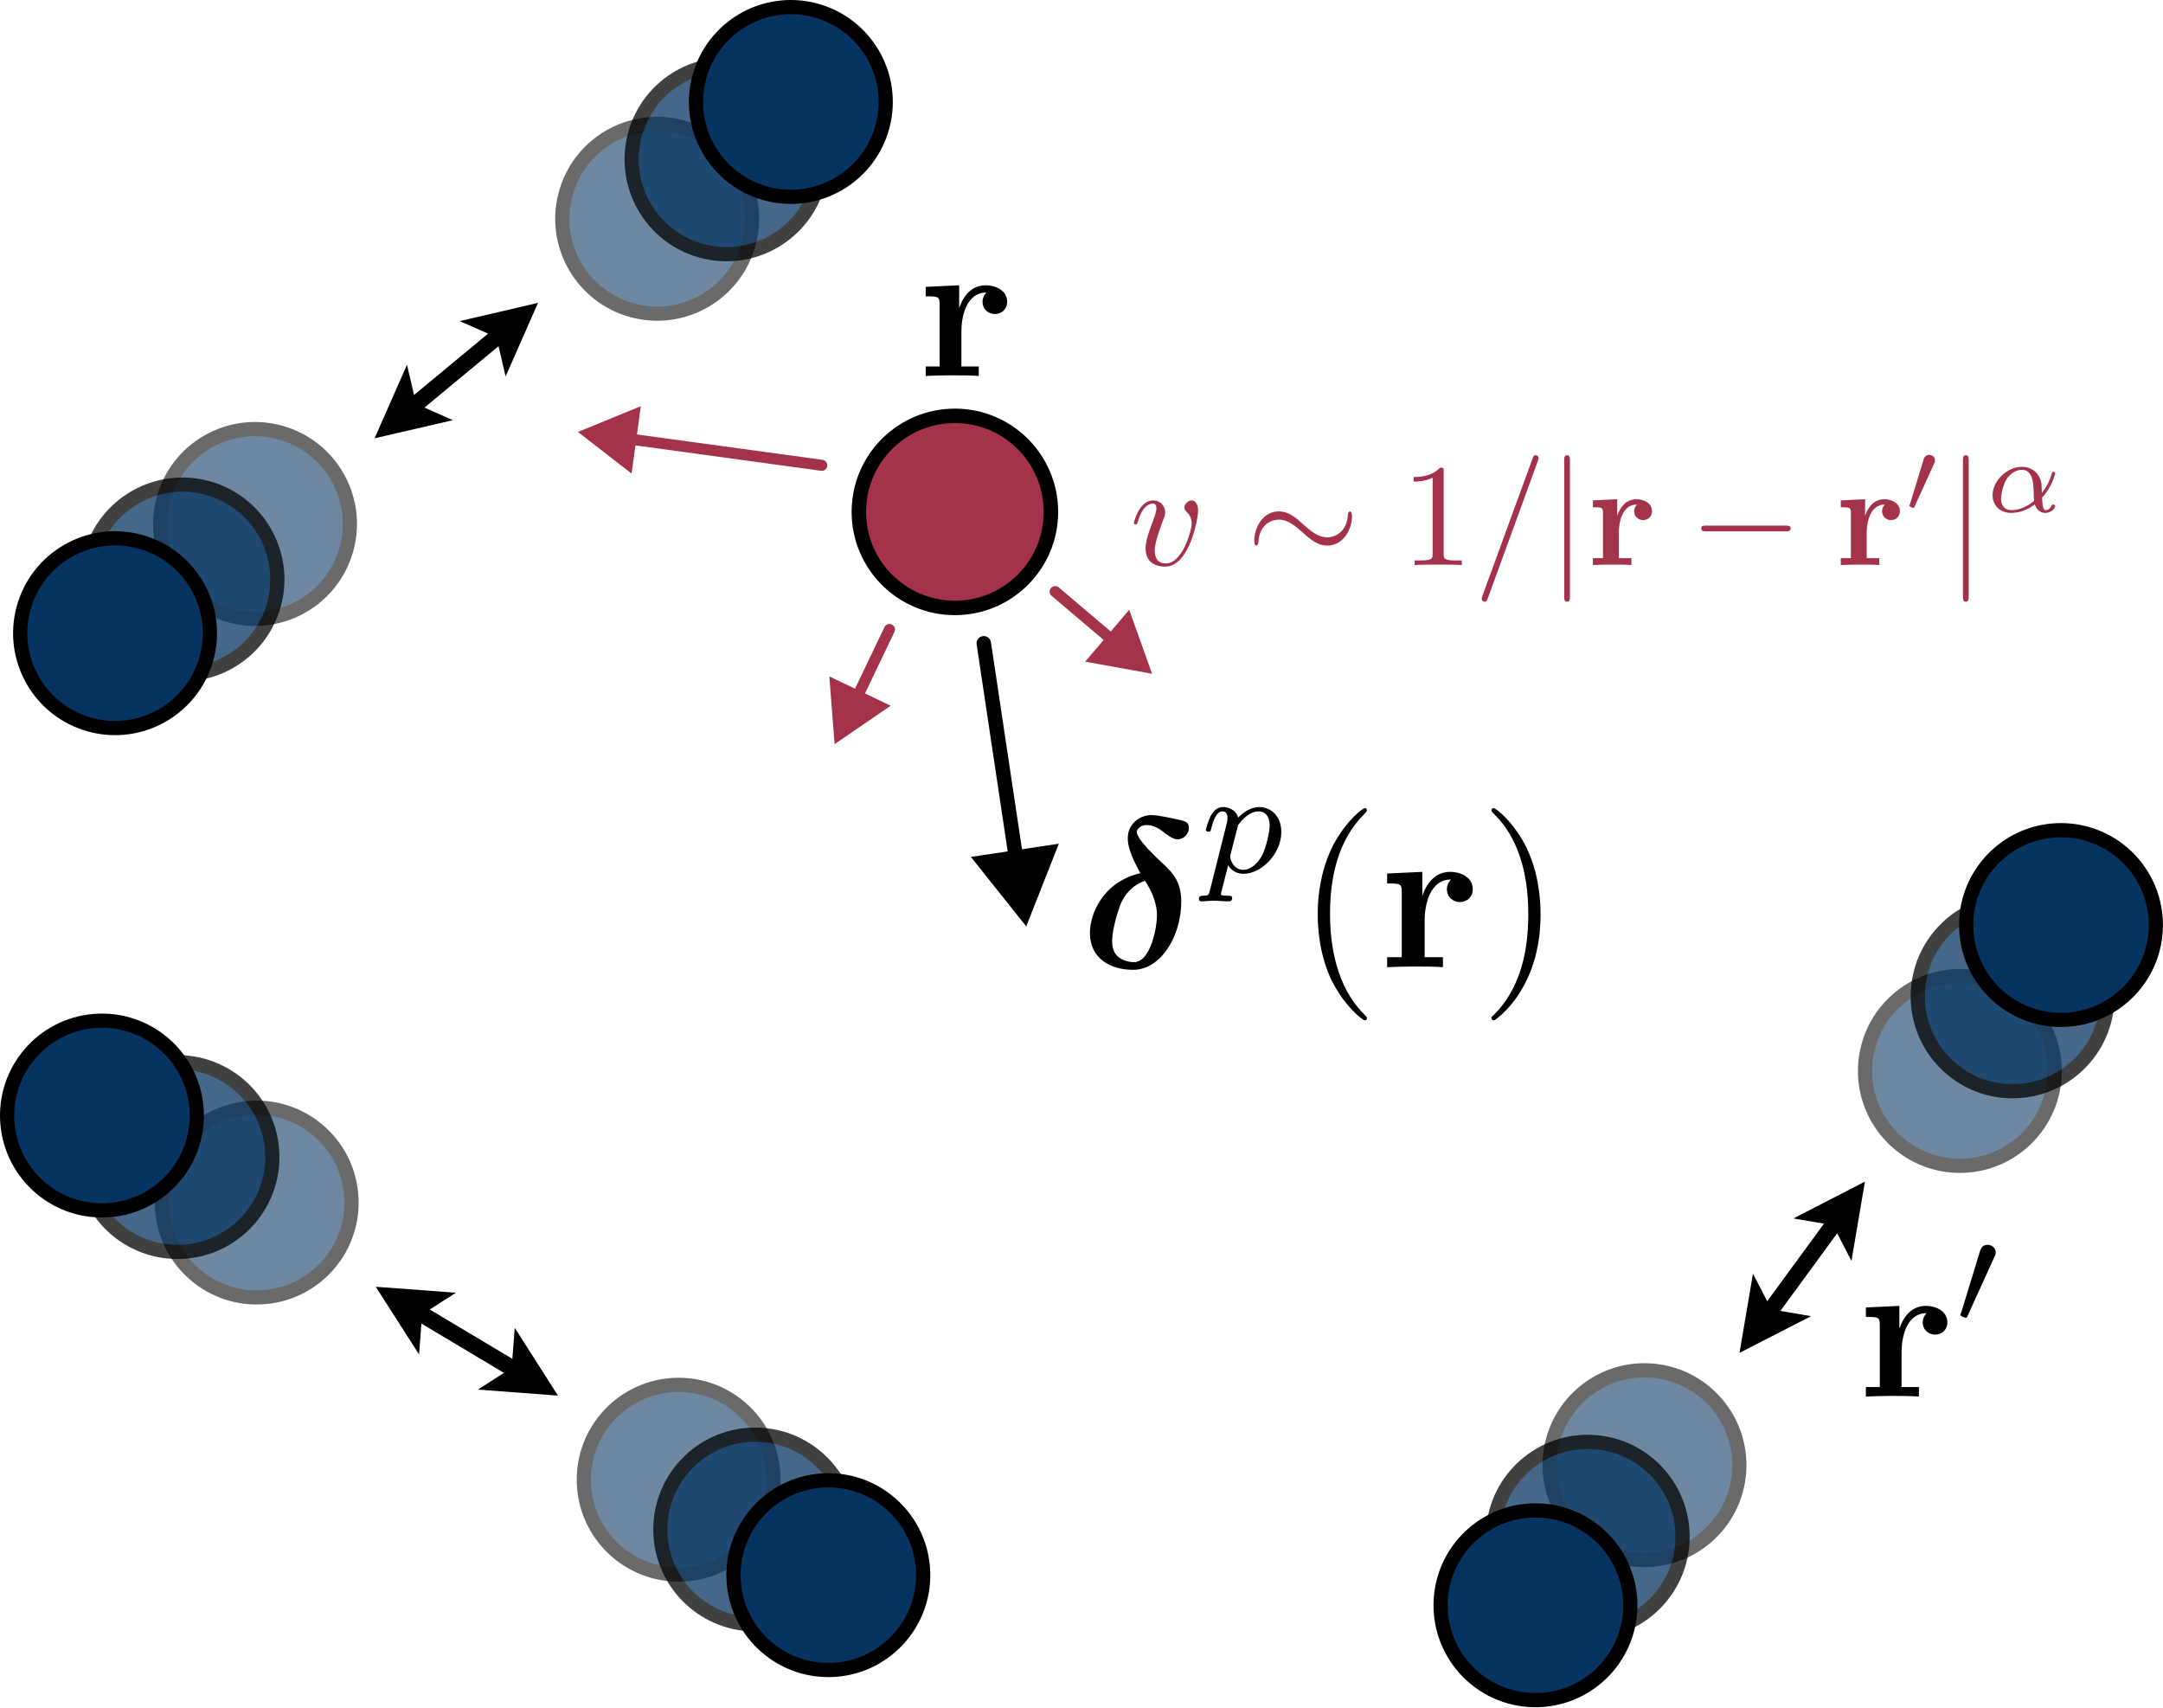
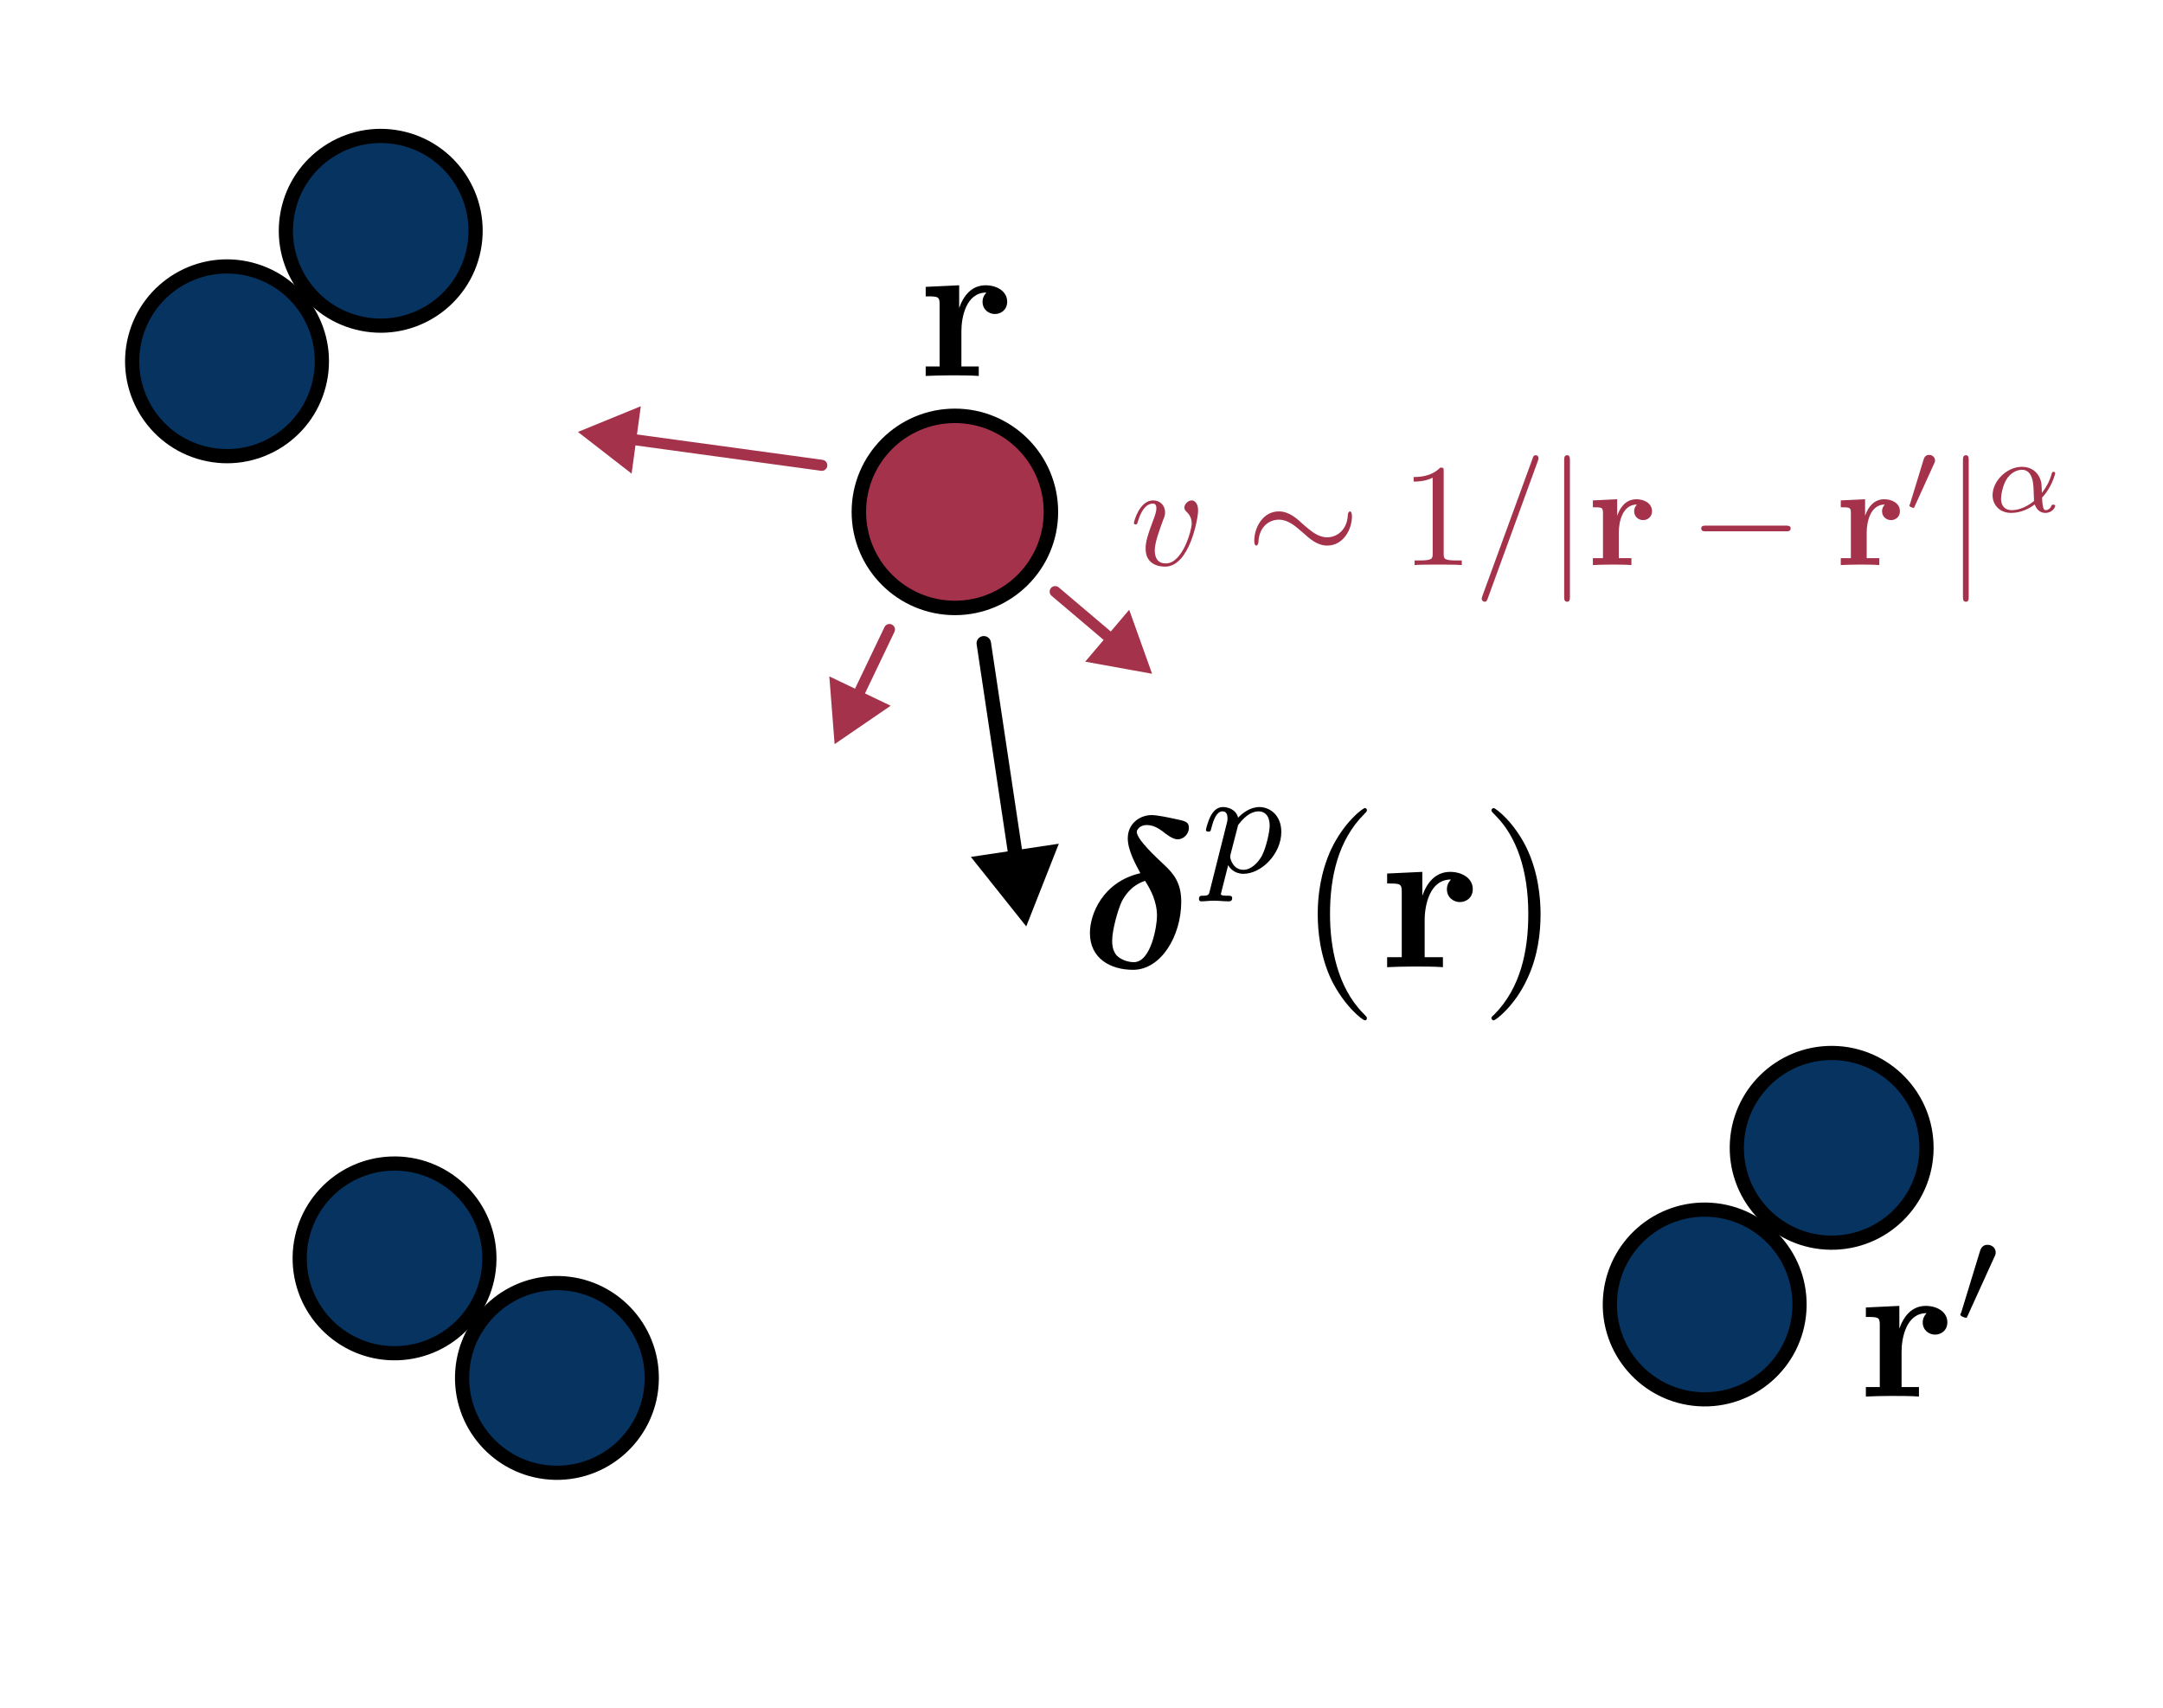
<svg xmlns="http://www.w3.org/2000/svg" width="12.725mm" height="10.043mm" viewBox="0 0 12.725 10.043" version="1.1" id="svg1">
  <defs id="defs1">
    <marker style="overflow:visible" id="Triangle" refX="0" refY="0" orient="auto-start-reverse" markerWidth="1" markerHeight="1" viewBox="0 0 1 1" preserveAspectRatio="xMidYMid">
      <path transform="scale(0.5)" style="fill:context-stroke;fill-rule:evenodd;stroke:context-stroke;stroke-width:1pt" d="M 5.77,0 -2.88,5 V -5 Z" id="path135" />
    </marker>
    <marker style="overflow:visible" id="Triangle-4" refX="0" refY="0" orient="auto-start-reverse" markerWidth="1" markerHeight="1" viewBox="0 0 1 1" preserveAspectRatio="xMidYMid">
      <path transform="scale(0.5)" style="fill:context-stroke;fill-rule:evenodd;stroke:context-stroke;stroke-width:1pt" d="M 5.77,0 -2.88,5 V -5 Z" id="path135-9" />
    </marker>
    <marker style="overflow:visible" id="Triangle-4-1" refX="0" refY="0" orient="auto-start-reverse" markerWidth="1" markerHeight="1" viewBox="0 0 1 1" preserveAspectRatio="xMidYMid">
      <path transform="scale(0.5)" style="fill:context-stroke;fill-rule:evenodd;stroke:context-stroke;stroke-width:1pt" d="M 5.77,0 -2.88,5 V -5 Z" id="path135-9-1" />
    </marker>
  </defs>
  <g id="layer1" transform="translate(-41.08625,-96.00079)">
-     <g id="g28">
-       <g id="g1" transform="matrix(0.1570645,-0.2144806,0.2144806,0.1570645,22.57221,107.1434)">
-         <path style="fill:none;stroke:#000000;stroke-width:0.362;stroke-linecap:butt;stroke-linejoin:round;stroke-miterlimit:8;stroke-opacity:1" d="m 74.566,80.17 h 2.672" id="path2173" />
-         <path style="fill:#000000;fill-opacity:1;fill-rule:nonzero;stroke:none;stroke-width:0.353" d="M 75.144,79.375 73.554,80.17 75.144,80.967 74.748,80.17 75.144,79.375" id="path2174" />
-         <path style="fill:#000000;fill-opacity:1;fill-rule:nonzero;stroke:none;stroke-width:0.353" d="M 76.659,80.967 78.251,80.17 76.659,79.375 77.057,80.17 76.659,80.967" id="path2175" />
-       </g>
-       <g id="g85566" transform="matrix(-0.2652604,-0.01755282,0.01755282,-0.2652604,77.49839,115.2701)">
-         <circle style="opacity:0.584;fill:#063360;fill-opacity:1;stroke:#000000;stroke-width:0.314;stroke-linecap:round;stroke-dasharray:none;stroke-opacity:1" id="path8-3-7-6-1-7" cx="103.003" cy="33.334" r="2.099" />
-         <circle style="opacity:0.743;fill:#063360;fill-opacity:1;stroke:#000000;stroke-width:0.314;stroke-linecap:round;stroke-dasharray:none;stroke-opacity:1" id="path8-3-7-6-1" cx="104.152" cy="31.671" r="2.099" />
-         <circle style="fill:#063360;fill-opacity:1;stroke:#000000;stroke-width:0.314;stroke-linecap:round;stroke-dasharray:none;stroke-opacity:1" id="path8-3-7-6" cx="105.206" cy="30.081" r="2.099" />
-       </g>
-       <g id="g85566-8" transform="matrix(0.2658255,0.00282448,-0.00282448,0.2658255,25.32968,93.14904)">
-         <circle style="opacity:0.584;fill:#063360;fill-opacity:1;stroke:#000000;stroke-width:0.314;stroke-linecap:round;stroke-dasharray:none;stroke-opacity:1" id="path8-3-7-6-1-7-9" cx="103.003" cy="33.334" r="2.099" />
-         <circle style="opacity:0.743;fill:#063360;fill-opacity:1;stroke:#000000;stroke-width:0.314;stroke-linecap:round;stroke-dasharray:none;stroke-opacity:1" id="path8-3-7-6-1-2" cx="104.152" cy="31.671" r="2.099" />
-         <circle style="fill:#063360;fill-opacity:1;stroke:#000000;stroke-width:0.314;stroke-linecap:round;stroke-dasharray:none;stroke-opacity:1" id="path8-3-7-6-8" cx="105.206" cy="30.081" r="2.099" />
-       </g>
-     </g>
-     <g id="g28-3" transform="rotate(14.14192,68.99209,68.90148)">
-       <g id="g1-1" transform="matrix(0.1570645,-0.2144806,0.2144806,0.1570645,22.57221,107.1434)">
-         <path style="fill:none;stroke:#000000;stroke-width:0.362;stroke-linecap:butt;stroke-linejoin:round;stroke-miterlimit:8;stroke-opacity:1" d="m 74.566,80.17 h 2.672" id="path2173-4" />
-         <path style="fill:#000000;fill-opacity:1;fill-rule:nonzero;stroke:none;stroke-width:0.353" d="M 75.144,79.375 73.554,80.17 75.144,80.967 74.748,80.17 75.144,79.375" id="path2174-9" />
-         <path style="fill:#000000;fill-opacity:1;fill-rule:nonzero;stroke:none;stroke-width:0.353" d="M 76.659,80.967 78.251,80.17 76.659,79.375 77.057,80.17 76.659,80.967" id="path2175-2" />
-       </g>
-       <g id="g85566-0" transform="matrix(-0.2652604,-0.01755282,0.01755282,-0.2652604,77.49839,115.2701)">
-         <circle style="opacity:0.584;fill:#063360;fill-opacity:1;stroke:#000000;stroke-width:0.314;stroke-linecap:round;stroke-dasharray:none;stroke-opacity:1" id="path8-3-7-6-1-7-6" cx="103.003" cy="33.334" r="2.099" />
-         <circle style="opacity:0.743;fill:#063360;fill-opacity:1;stroke:#000000;stroke-width:0.314;stroke-linecap:round;stroke-dasharray:none;stroke-opacity:1" id="path8-3-7-6-1-8" cx="104.152" cy="31.671" r="2.099" />
-         <circle style="fill:#063360;fill-opacity:1;stroke:#000000;stroke-width:0.314;stroke-linecap:round;stroke-dasharray:none;stroke-opacity:1" id="path8-3-7-6-9" cx="105.206" cy="30.081" r="2.099" />
-       </g>
-       <g id="g85566-8-2" transform="matrix(0.2658255,0.00282448,-0.00282448,0.2658255,25.32968,93.14904)">
-         <circle style="opacity:0.584;fill:#063360;fill-opacity:1;stroke:#000000;stroke-width:0.314;stroke-linecap:round;stroke-dasharray:none;stroke-opacity:1" id="path8-3-7-6-1-7-9-6" cx="103.003" cy="33.334" r="2.099" />
-         <circle style="opacity:0.743;fill:#063360;fill-opacity:1;stroke:#000000;stroke-width:0.314;stroke-linecap:round;stroke-dasharray:none;stroke-opacity:1" id="path8-3-7-6-1-2-6" cx="104.152" cy="31.671" r="2.099" />
-         <circle style="fill:#063360;fill-opacity:1;stroke:#000000;stroke-width:0.314;stroke-linecap:round;stroke-dasharray:none;stroke-opacity:1" id="path8-3-7-6-8-4" cx="105.206" cy="30.081" r="2.099" />
-       </g>
-     </g>
-     <g id="g28-3-8" transform="rotate(-95.3695,47.95875,107.2492)">
-       <g id="g1-1-7" transform="matrix(0.1570645,-0.2144806,0.2144806,0.1570645,22.57221,107.1434)">
-         <path style="fill:none;stroke:#000000;stroke-width:0.362;stroke-linecap:butt;stroke-linejoin:round;stroke-miterlimit:8;stroke-opacity:1" d="m 74.566,80.17 h 2.672" id="path2173-4-1" />
-         <path style="fill:#000000;fill-opacity:1;fill-rule:nonzero;stroke:none;stroke-width:0.353" d="M 75.144,79.375 73.554,80.17 75.144,80.967 74.748,80.17 75.144,79.375" id="path2174-9-7" />
-         <path style="fill:#000000;fill-opacity:1;fill-rule:nonzero;stroke:none;stroke-width:0.353" d="M 76.659,80.967 78.251,80.17 76.659,79.375 77.057,80.17 76.659,80.967" id="path2175-2-2" />
-       </g>
-       <g id="g85566-0-7" transform="matrix(-0.2652604,-0.01755282,0.01755282,-0.2652604,77.49839,115.2701)">
-         <circle style="opacity:0.584;fill:#063360;fill-opacity:1;stroke:#000000;stroke-width:0.314;stroke-linecap:round;stroke-dasharray:none;stroke-opacity:1" id="path8-3-7-6-1-7-6-2" cx="103.003" cy="33.334" r="2.099" />
-         <circle style="opacity:0.743;fill:#063360;fill-opacity:1;stroke:#000000;stroke-width:0.314;stroke-linecap:round;stroke-dasharray:none;stroke-opacity:1" id="path8-3-7-6-1-8-2" cx="104.152" cy="31.671" r="2.099" />
-         <circle style="fill:#063360;fill-opacity:1;stroke:#000000;stroke-width:0.314;stroke-linecap:round;stroke-dasharray:none;stroke-opacity:1" id="path8-3-7-6-9-6" cx="105.206" cy="30.081" r="2.099" />
-       </g>
-       <g id="g85566-8-2-1" transform="matrix(0.2658255,0.00282448,-0.00282448,0.2658255,25.32968,93.14904)">
-         <circle style="opacity:0.584;fill:#063360;fill-opacity:1;stroke:#000000;stroke-width:0.314;stroke-linecap:round;stroke-dasharray:none;stroke-opacity:1" id="path8-3-7-6-1-7-9-6-0" cx="103.003" cy="33.334" r="2.099" />
-         <circle style="opacity:0.743;fill:#063360;fill-opacity:1;stroke:#000000;stroke-width:0.314;stroke-linecap:round;stroke-dasharray:none;stroke-opacity:1" id="path8-3-7-6-1-2-6-6" cx="104.152" cy="31.671" r="2.099" />
-         <circle style="fill:#063360;fill-opacity:1;stroke:#000000;stroke-width:0.314;stroke-linecap:round;stroke-dasharray:none;stroke-opacity:1" id="path8-3-7-6-8-4-1" cx="105.206" cy="30.081" r="2.099" />
-       </g>
-     </g>
    <g id="g27" transform="translate(-0.670088,-0.778928)">
      <circle style="fill:#a5324b;fill-opacity:1;stroke:#000000;stroke-width:0.085;stroke-linecap:round;stroke-dasharray:none;stroke-opacity:1" id="path8-7-0-0-0-56-5-5" cx="47.374" cy="99.791" r="0.565" />
      <path style="fill:none;stroke:#a5324b;stroke-width:0.065;stroke-linecap:round;stroke-linejoin:miter;stroke-dasharray:none;stroke-opacity:1;marker-end:url(#Triangle)" d="m 47.964,100.26 0.394,0.334" id="path2" />
      <path style="fill:none;stroke:#a5324b;stroke-width:0.065;stroke-linecap:round;stroke-linejoin:miter;stroke-dasharray:none;stroke-opacity:1;marker-end:url(#Triangle-4)" d="m 46.989,100.483 -0.223,0.466" id="path2-1" />
      <path style="fill:none;stroke:#a5324b;stroke-width:0.065;stroke-linecap:round;stroke-linejoin:miter;stroke-dasharray:none;stroke-opacity:1;marker-end:url(#Triangle-4-1)" d="m 46.591,99.517 -1.206,-0.165" id="path2-1-7" />
      <g transform="translate(46.5694,101.071)" id="g2">
        <g transform="matrix(0.337162,0,0,0.337162,0.6328374,-2.613045)" id="g4">
          <g id="surface4" transform="matrix(0.352778,0,0,0.352778,-0.835378,-0.682846)">
            <g style="fill:#000000;fill-opacity:1" id="g3">
              <g id="use2" transform="translate(1.993,6.42)">
                <path style="stroke:none" d="m 2.031,-3.359 v -1.125 L 0.375,-4.406 v 0.469 c 0.609,0 0.688,0 0.688,0.391 V -0.469 H 0.375 V 0 c 0.344,-0.016 0.797,-0.031 1.25,-0.031 0.375,0 1.016,0 1.375,0.031 V -0.469 H 2.141 v -1.75 c 0,-0.688 0.234,-1.906 1.234,-1.906 0,0.016 -0.188,0.172 -0.188,0.453 0,0.406 0.328,0.609 0.609,0.609 0.297,0 0.609,-0.203 0.609,-0.609 0,-0.531 -0.531,-0.812 -1.062,-0.812 -0.688,0 -1.094,0.5 -1.312,1.125 z m 0,0" id="path3" />
              </g>
            </g>
          </g>
        </g>
        <g transform="matrix(0.337162,0,0,0.337162,6.163935,3.031511)" id="g5">
          <g id="surface4-1" transform="matrix(0.352778,0,0,0.352778,-0.835378,-0.697221)">
            <g style="fill:#000000;fill-opacity:1" id="g5-1">
              <g id="use4" transform="translate(1.993,9.482)">
                <path style="stroke:none" d="m 2.031,-3.359 v -1.125 L 0.375,-4.406 v 0.469 c 0.609,0 0.688,0 0.688,0.391 V -0.469 H 0.375 V 0 c 0.344,-0.016 0.797,-0.031 1.25,-0.031 0.375,0 1.016,0 1.375,0.031 V -0.469 H 2.141 v -1.75 c 0,-0.688 0.234,-1.906 1.234,-1.906 0,0.016 -0.188,0.172 -0.188,0.453 0,0.406 0.328,0.609 0.609,0.609 0.297,0 0.609,-0.203 0.609,-0.609 0,-0.531 -0.531,-0.812 -1.062,-0.812 -0.688,0 -1.094,0.5 -1.312,1.125 z m 0,0" id="path6" />
              </g>
            </g>
            <g style="fill:#000000;fill-opacity:1" id="g6">
              <g id="use5" transform="translate(6.711,5.867)">
                <path style="stroke:none" d="m 2.016,-3.297 c 0.062,-0.109 0.062,-0.172 0.062,-0.219 0,-0.219 -0.188,-0.375 -0.406,-0.375 -0.266,0 -0.344,0.219 -0.375,0.328 L 0.375,-0.547 c -0.016,0.016 -0.047,0.094 -0.047,0.109 0,0.078 0.219,0.156 0.281,0.156 0.047,0 0.047,-0.016 0.094,-0.125 z m 0,0" id="path7" />
              </g>
            </g>
          </g>
        </g>
        <g transform="matrix(0.244707,0,0,0.244707,1.857768,-1.615274)" id="g15" style="fill:#a5324b">
          <g id="surface4-1-1-1" transform="matrix(0.352778,0,0,0.352778,-0.807817,-0.696868)" style="fill:#a5324b">
            <g style="fill:#a5324b;fill-opacity:1" id="g16">
              <g id="use15" transform="translate(1.993,9.482)" style="fill:#a5324b">
                <path style="fill:#a5324b;stroke:none" d="m 4.672,-3.703 c 0,-0.547 -0.266,-0.703 -0.438,-0.703 -0.25,0 -0.5,0.266 -0.5,0.484 0,0.125 0.047,0.188 0.156,0.297 0.219,0.203 0.344,0.453 0.344,0.812 0,0.422 -0.609,2.703 -1.766,2.703 -0.516,0 -0.75,-0.344 -0.75,-0.875 0,-0.547 0.281,-1.281 0.578,-2.109 0.078,-0.172 0.125,-0.312 0.125,-0.5 0,-0.438 -0.312,-0.812 -0.812,-0.812 -0.938,0 -1.312,1.453 -1.312,1.531 0,0.109 0.094,0.109 0.109,0.109 0.109,0 0.109,-0.031 0.156,-0.188 0.297,-1 0.719,-1.234 1.016,-1.234 0.078,0 0.25,0 0.25,0.312 0,0.25 -0.109,0.531 -0.172,0.703 -0.438,1.156 -0.562,1.609 -0.562,2.047 0,1.078 0.875,1.234 1.328,1.234 1.672,0 2.25,-3.297 2.25,-3.812 z m 0,0" id="path26" />
              </g>
            </g>
            <g style="fill:#a5324b;fill-opacity:1" id="g17">
              <g id="use16" transform="translate(9.946,9.482)" style="fill:#a5324b">
                <path style="fill:#a5324b;stroke:none" d="m 7.203,-3.328 c 0,-0.219 -0.062,-0.328 -0.141,-0.328 -0.047,0 -0.141,0.078 -0.141,0.266 -0.047,0.953 -0.703,1.5 -1.406,1.5 -0.625,0 -1.094,-0.422 -1.594,-0.844 -0.5,-0.469 -1.016,-0.922 -1.703,-0.922 -1.078,0 -1.672,1.094 -1.672,2 0,0.328 0.125,0.328 0.141,0.328 0.109,0 0.141,-0.203 0.141,-0.234 0.047,-1.094 0.781,-1.531 1.391,-1.531 0.625,0 1.109,0.422 1.594,0.844 0.516,0.469 1.031,0.922 1.703,0.922 1.094,0 1.688,-1.094 1.688,-2 z m 0,0" id="path27" />
              </g>
            </g>
            <g style="fill:#a5324b;fill-opacity:1" id="g18">
              <g id="use17" transform="translate(20.462,9.482)" style="fill:#a5324b">
                <path style="fill:#a5324b;stroke:none" d="m 2.938,-6.375 c 0,-0.25 0,-0.266 -0.234,-0.266 C 2.078,-6 1.203,-6 0.891,-6 v 0.312 c 0.203,0 0.781,0 1.297,-0.266 v 5.172 c 0,0.359 -0.031,0.469 -0.922,0.469 h -0.312 V 0 c 0.344,-0.031 1.203,-0.031 1.609,-0.031 0.391,0 1.266,0 1.609,0.031 v -0.312 h -0.312 c -0.906,0 -0.922,-0.109 -0.922,-0.469 z m 0,0" id="path28" />
              </g>
            </g>
            <g style="fill:#a5324b;fill-opacity:1" id="g19">
              <g id="use18" transform="translate(25.444,9.482)" style="fill:#a5324b">
                <path style="fill:#a5324b;stroke:none" d="m 4.375,-7.094 c 0.047,-0.141 0.047,-0.172 0.047,-0.188 0,-0.109 -0.078,-0.203 -0.188,-0.203 -0.078,0 -0.141,0.031 -0.172,0.094 l -3.469,9.5 C 0.547,2.25 0.547,2.281 0.547,2.297 0.547,2.406 0.641,2.5 0.75,2.5 0.875,2.5 0.906,2.422 0.969,2.25 Z m 0,0" id="path29" />
              </g>
            </g>
            <g style="fill:#a5324b;fill-opacity:1" id="g20">
              <g id="use19" transform="translate(30.425,9.482)" style="fill:#a5324b">
                <path style="fill:#a5324b;stroke:none" d="m 1.578,-7.125 c 0,-0.172 0,-0.359 -0.188,-0.359 -0.203,0 -0.203,0.188 -0.203,0.359 v 9.266 c 0,0.172 0,0.359 0.203,0.359 0.188,0 0.188,-0.188 0.188,-0.359 z m 0,0" id="path30" />
              </g>
            </g>
            <g style="fill:#a5324b;fill-opacity:1" id="g21">
              <g id="use20" transform="translate(33.193,9.482)" style="fill:#a5324b">
                <path style="fill:#a5324b;stroke:none" d="m 2.031,-3.359 v -1.125 L 0.375,-4.406 v 0.469 c 0.609,0 0.688,0 0.688,0.391 V -0.469 H 0.375 V 0 c 0.344,-0.016 0.797,-0.031 1.25,-0.031 0.375,0 1.016,0 1.375,0.031 V -0.469 H 2.141 v -1.75 c 0,-0.688 0.234,-1.906 1.234,-1.906 0,0.016 -0.188,0.172 -0.188,0.453 0,0.406 0.328,0.609 0.609,0.609 0.297,0 0.609,-0.203 0.609,-0.609 0,-0.531 -0.531,-0.812 -1.062,-0.812 -0.688,0 -1.094,0.5 -1.312,1.125 z m 0,0" id="path31" />
              </g>
            </g>
            <g style="fill:#a5324b;fill-opacity:1" id="g22">
              <g id="use21" transform="translate(40.125,9.482)" style="fill:#a5324b">
                <path style="fill:#a5324b;stroke:none" d="m 6.562,-2.297 c 0.172,0 0.359,0 0.359,-0.203 0,-0.188 -0.188,-0.188 -0.359,-0.188 H 1.172 c -0.172,0 -0.344,0 -0.344,0.188 0,0.203 0.172,0.203 0.344,0.203 z m 0,0" id="path32" />
              </g>
            </g>
            <g style="fill:#a5324b;fill-opacity:1" id="g23">
              <g id="use22" transform="translate(50.087,9.482)" style="fill:#a5324b">
                <path style="fill:#a5324b;stroke:none" d="m 2.031,-3.359 v -1.125 L 0.375,-4.406 v 0.469 c 0.609,0 0.688,0 0.688,0.391 V -0.469 H 0.375 V 0 c 0.344,-0.016 0.797,-0.031 1.25,-0.031 0.375,0 1.016,0 1.375,0.031 V -0.469 H 2.141 v -1.75 c 0,-0.688 0.234,-1.906 1.234,-1.906 0,0.016 -0.188,0.172 -0.188,0.453 0,0.406 0.328,0.609 0.609,0.609 0.297,0 0.609,-0.203 0.609,-0.609 0,-0.531 -0.531,-0.812 -1.062,-0.812 -0.688,0 -1.094,0.5 -1.312,1.125 z m 0,0" id="path33" />
              </g>
            </g>
            <g style="fill:#a5324b;fill-opacity:1" id="g24">
              <g id="use23" transform="translate(54.806,5.866)" style="fill:#a5324b">
                <path style="fill:#a5324b;stroke:none" d="m 2.016,-3.297 c 0.062,-0.109 0.062,-0.172 0.062,-0.219 0,-0.219 -0.188,-0.375 -0.406,-0.375 -0.266,0 -0.344,0.219 -0.375,0.328 L 0.375,-0.547 c -0.016,0.016 -0.047,0.094 -0.047,0.109 0,0.078 0.219,0.156 0.281,0.156 0.047,0 0.047,-0.016 0.094,-0.125 z m 0,0" id="path34" />
              </g>
            </g>
            <g style="fill:#a5324b;fill-opacity:1" id="g25">
              <g id="use24" transform="translate(57.601,9.482)" style="fill:#a5324b">
                <path style="fill:#a5324b;stroke:none" d="m 1.578,-7.125 c 0,-0.172 0,-0.359 -0.188,-0.359 -0.203,0 -0.203,0.188 -0.203,0.359 v 9.266 c 0,0.172 0,0.359 0.203,0.359 0.188,0 0.188,-0.188 0.188,-0.359 z m 0,0" id="path35" />
              </g>
            </g>
            <g style="fill:#a5324b;fill-opacity:1" id="g26">
              <g id="use25" transform="translate(60.368,5.866)" style="fill:#a5324b">
                <path style="fill:#a5324b;stroke:none" d="m 3.812,-0.984 c 0.641,-0.656 0.891,-1.594 0.891,-1.656 0,-0.094 -0.078,-0.094 -0.109,-0.094 C 4.5,-2.734 4.5,-2.719 4.453,-2.562 4.328,-2.109 4.094,-1.672 3.797,-1.297 3.797,-1.406 3.781,-1.875 3.766,-1.938 3.656,-2.625 3.141,-3.078 2.438,-3.078 c -1.016,0 -2,0.953 -2,1.938 0,0.641 0.469,1.203 1.266,1.203 0.641,0 1.219,-0.281 1.609,-0.578 0.172,0.5 0.516,0.578 0.734,0.578 0.406,0 0.656,-0.328 0.656,-0.484 C 4.703,-0.5 4.609,-0.5 4.578,-0.5 c -0.094,0 -0.109,0.031 -0.125,0.062 -0.094,0.266 -0.312,0.312 -0.391,0.312 -0.094,0 -0.219,0 -0.25,-0.859 z M 3.266,-0.75 C 2.578,-0.188 2,-0.125 1.734,-0.125 c -0.469,0 -0.719,-0.312 -0.719,-0.781 0,-0.188 0.094,-0.953 0.453,-1.438 C 1.797,-2.766 2.188,-2.875 2.438,-2.875 c 0.547,0 0.719,0.531 0.766,0.969 0.047,0.297 0.031,0.797 0.062,1.156 z m 0,0" id="path36" />
              </g>
            </g>
          </g>
        </g>
      </g>
      <path style="fill:none;stroke:#000000;stroke-width:0.085;stroke-linecap:round;stroke-linejoin:miter;stroke-dasharray:none;stroke-opacity:1;marker-end:url(#Triangle)" d="m 47.544,100.564 0.205,1.367" id="path37" />
      <g transform="matrix(0.3544361,0,0,0.3544361,48.16837,101.5273)" id="g38">
        <g id="surface4-1-1" transform="matrix(0.352778,0,0,0.352778,-0.862939,-0.68117)">
          <g style="fill:#000000;fill-opacity:1" id="g10">
            <g id="use9" transform="translate(1.993,9.465)">
              <path style="stroke:none" d="m 2.828,-4.422 c -1.766,0.406 -2.375,1.922 -2.375,2.812 0,1.203 0.969,1.734 2.031,1.734 C 3.797,0.125 4.75,-1.469 4.75,-3.078 4.75,-3.969 4.391,-4.391 3.984,-4.781 3.531,-5.203 2.656,-6.016 2.656,-6.375 c 0,-0.047 0.109,-0.312 0.469,-0.312 0.328,0 0.578,0.172 0.75,0.297 0.188,0.156 0.484,0.375 0.703,0.375 0.312,0 0.531,-0.281 0.531,-0.531 0,-0.297 -0.156,-0.328 -0.688,-0.438 C 4.203,-7.031 3.625,-7.156 3.359,-7.156 c -0.531,0 -1.125,0.375 -1.125,1.094 0,0.562 0.375,1.234 0.594,1.641 z m 0.219,0.359 c 0.25,0.391 0.562,0.953 0.562,1.656 0,0.438 -0.266,2.172 -1.094,2.172 -0.109,0 -0.484,-0.031 -0.766,-0.281 C 1.5,-0.75 1.5,-1.125 1.5,-1.25 c 0,-0.516 0.281,-1.484 0.453,-1.844 0.141,-0.266 0.438,-0.75 1.094,-0.969 z m 0,0" id="path14" />
            </g>
          </g>
          <g style="fill:#000000;fill-opacity:1" id="g11">
            <g id="use10" transform="translate(7.576,5.009)">
              <path style="stroke:none" d="m 0.516,0.844 c -0.047,0.203 -0.062,0.25 -0.328,0.25 -0.094,0 -0.188,0 -0.188,0.156 0,0.078 0.062,0.109 0.094,0.109 0.172,0 0.406,-0.031 0.594,-0.031 0.234,0 0.5,0.031 0.734,0.031 0.062,0 0.141,-0.031 0.141,-0.156 0,-0.109 -0.094,-0.109 -0.188,-0.109 -0.156,0 -0.344,0 -0.344,-0.078 0,-0.031 0.062,-0.219 0.078,-0.312 0.094,-0.375 0.188,-0.75 0.266,-1.047 0.078,0.141 0.297,0.406 0.719,0.406 0.844,0 1.781,-0.938 1.781,-1.969 0,-0.812 -0.562,-1.172 -1.031,-1.172 -0.438,0 -0.812,0.297 -1,0.5 -0.109,-0.406 -0.5,-0.5 -0.719,-0.5 -0.266,0 -0.438,0.188 -0.547,0.375 -0.141,0.234 -0.25,0.656 -0.25,0.703 0,0.078 0.094,0.078 0.125,0.078 0.094,0 0.094,-0.016 0.141,-0.203 0.109,-0.406 0.25,-0.75 0.516,-0.75 0.188,0 0.234,0.156 0.234,0.344 0,0.078 -0.016,0.156 -0.031,0.203 z M 1.844,-2.234 C 2.25,-2.781 2.594,-2.875 2.812,-2.875 c 0.281,0 0.516,0.203 0.516,0.672 0,0.281 -0.156,1 -0.359,1.406 -0.188,0.344 -0.516,0.672 -0.875,0.672 -0.5,0 -0.625,-0.531 -0.625,-0.609 0,-0.031 0.016,-0.078 0.016,-0.109 z m 0,0" id="path15" />
            </g>
          </g>
          <g style="fill:#000000;fill-opacity:1" id="g12">
            <g id="use11" transform="translate(12.181,9.465)">
              <path style="stroke:none" d="m 3.297,2.391 c 0,-0.031 0,-0.047 -0.172,-0.219 C 1.891,0.922 1.562,-0.969 1.562,-2.5 c 0,-1.734 0.375,-3.469 1.609,-4.703 0.125,-0.125 0.125,-0.141 0.125,-0.172 0,-0.078 -0.031,-0.109 -0.094,-0.109 -0.109,0 -1,0.688 -1.594,1.953 -0.5,1.094 -0.625,2.203 -0.625,3.031 0,0.781 0.109,1.984 0.656,3.125 C 2.25,1.844 3.094,2.5 3.203,2.5 c 0.062,0 0.094,-0.031 0.094,-0.109 z m 0,0" id="path16" />
            </g>
          </g>
          <g style="fill:#000000;fill-opacity:1" id="g13">
            <g id="use12" transform="translate(16.055,9.465)">
              <path style="stroke:none" d="m 2.031,-3.359 v -1.125 L 0.375,-4.406 v 0.469 c 0.609,0 0.688,0 0.688,0.391 V -0.469 H 0.375 V 0 c 0.344,-0.016 0.797,-0.031 1.25,-0.031 0.375,0 1.016,0 1.375,0.031 V -0.469 H 2.141 v -1.75 c 0,-0.688 0.234,-1.906 1.234,-1.906 0,0.016 -0.188,0.172 -0.188,0.453 0,0.406 0.328,0.609 0.609,0.609 0.297,0 0.609,-0.203 0.609,-0.609 0,-0.531 -0.531,-0.812 -1.062,-0.812 -0.688,0 -1.094,0.5 -1.312,1.125 z m 0,0" id="path17" />
            </g>
          </g>
          <g style="fill:#000000;fill-opacity:1" id="g14">
            <g id="use13" transform="translate(20.774,9.465)">
              <path style="stroke:none" d="m 2.875,-2.5 c 0,-0.766 -0.109,-1.969 -0.656,-3.109 -0.594,-1.219 -1.453,-1.875 -1.547,-1.875 -0.062,0 -0.109,0.047 -0.109,0.109 0,0.031 0,0.047 0.188,0.234 0.984,0.984 1.547,2.562 1.547,4.641 0,1.719 -0.359,3.469 -1.594,4.719 C 0.562,2.344 0.562,2.359 0.562,2.391 0.562,2.453 0.609,2.5 0.672,2.5 0.766,2.5 1.672,1.812 2.25,0.547 2.766,-0.547 2.875,-1.656 2.875,-2.5 Z m 0,0" id="path18" />
            </g>
          </g>
        </g>
      </g>
    </g>
+     <g id="g28" transform="translate(0.02883077,-0.02647793)">
+       <g id="g85566" transform="matrix(-0.2652604,-0.01755282,0.01755282,-0.2652604,78.46516,113.5271)">
+         <circle style="fill:#063360;fill-opacity:1;stroke:#000000;stroke-width:0.314;stroke-linecap:round;stroke-dasharray:none;stroke-opacity:1" id="path8-3-7-6" cx="105.206" cy="30.081" r="2.099" />
+       </g>
+       <g id="g85566-8" transform="matrix(0.2658255,0.00282448,-0.00282448,0.2658255,23.95167,94.48612)">
+         <circle style="fill:#063360;fill-opacity:1;stroke:#000000;stroke-width:0.314;stroke-linecap:round;stroke-dasharray:none;stroke-opacity:1" id="path8-3-7-6-8" cx="105.206" cy="30.081" r="2.099" />
+       </g>
+     </g>
+     <g id="g1" transform="rotate(-92.66651,45.14633,103.6733)">
+       <g id="g85566-9" transform="matrix(-0.2652604,-0.01755282,0.01755282,-0.2652604,72.1288,112.6963)">
+         <circle style="fill:#063360;fill-opacity:1;stroke:#000000;stroke-width:0.314;stroke-linecap:round;stroke-dasharray:none;stroke-opacity:1" id="path8-3-7-6-2" cx="105.206" cy="30.081" r="2.099" />
+       </g>
+       <g id="g85566-8-0" transform="matrix(0.2658255,0.00282448,-0.00282448,0.2658255,17.6153,93.65533)">
+         <circle style="fill:#063360;fill-opacity:1;stroke:#000000;stroke-width:0.314;stroke-linecap:round;stroke-dasharray:none;stroke-opacity:1" id="path8-3-7-6-8-2" cx="105.206" cy="30.081" r="2.099" />
+       </g>
+     </g>
+     <g id="g1-7" transform="rotate(10.63958,69.05995,87.99789)">
+       <g id="g85566-9-3" transform="matrix(-0.2652604,-0.01755282,0.01755282,-0.2652604,72.1288,112.6963)">
+         <circle style="fill:#063360;fill-opacity:1;stroke:#000000;stroke-width:0.314;stroke-linecap:round;stroke-dasharray:none;stroke-opacity:1" id="path8-3-7-6-2-6" cx="105.206" cy="30.081" r="2.099" />
+       </g>
+       <g id="g85566-8-0-1" transform="matrix(0.2658255,0.00282448,-0.00282448,0.2658255,17.6153,93.65533)">
+         <circle style="fill:#063360;fill-opacity:1;stroke:#000000;stroke-width:0.314;stroke-linecap:round;stroke-dasharray:none;stroke-opacity:1" id="path8-3-7-6-8-2-2" cx="105.206" cy="30.081" r="2.099" />
+       </g>
+     </g>
  </g>
</svg>
